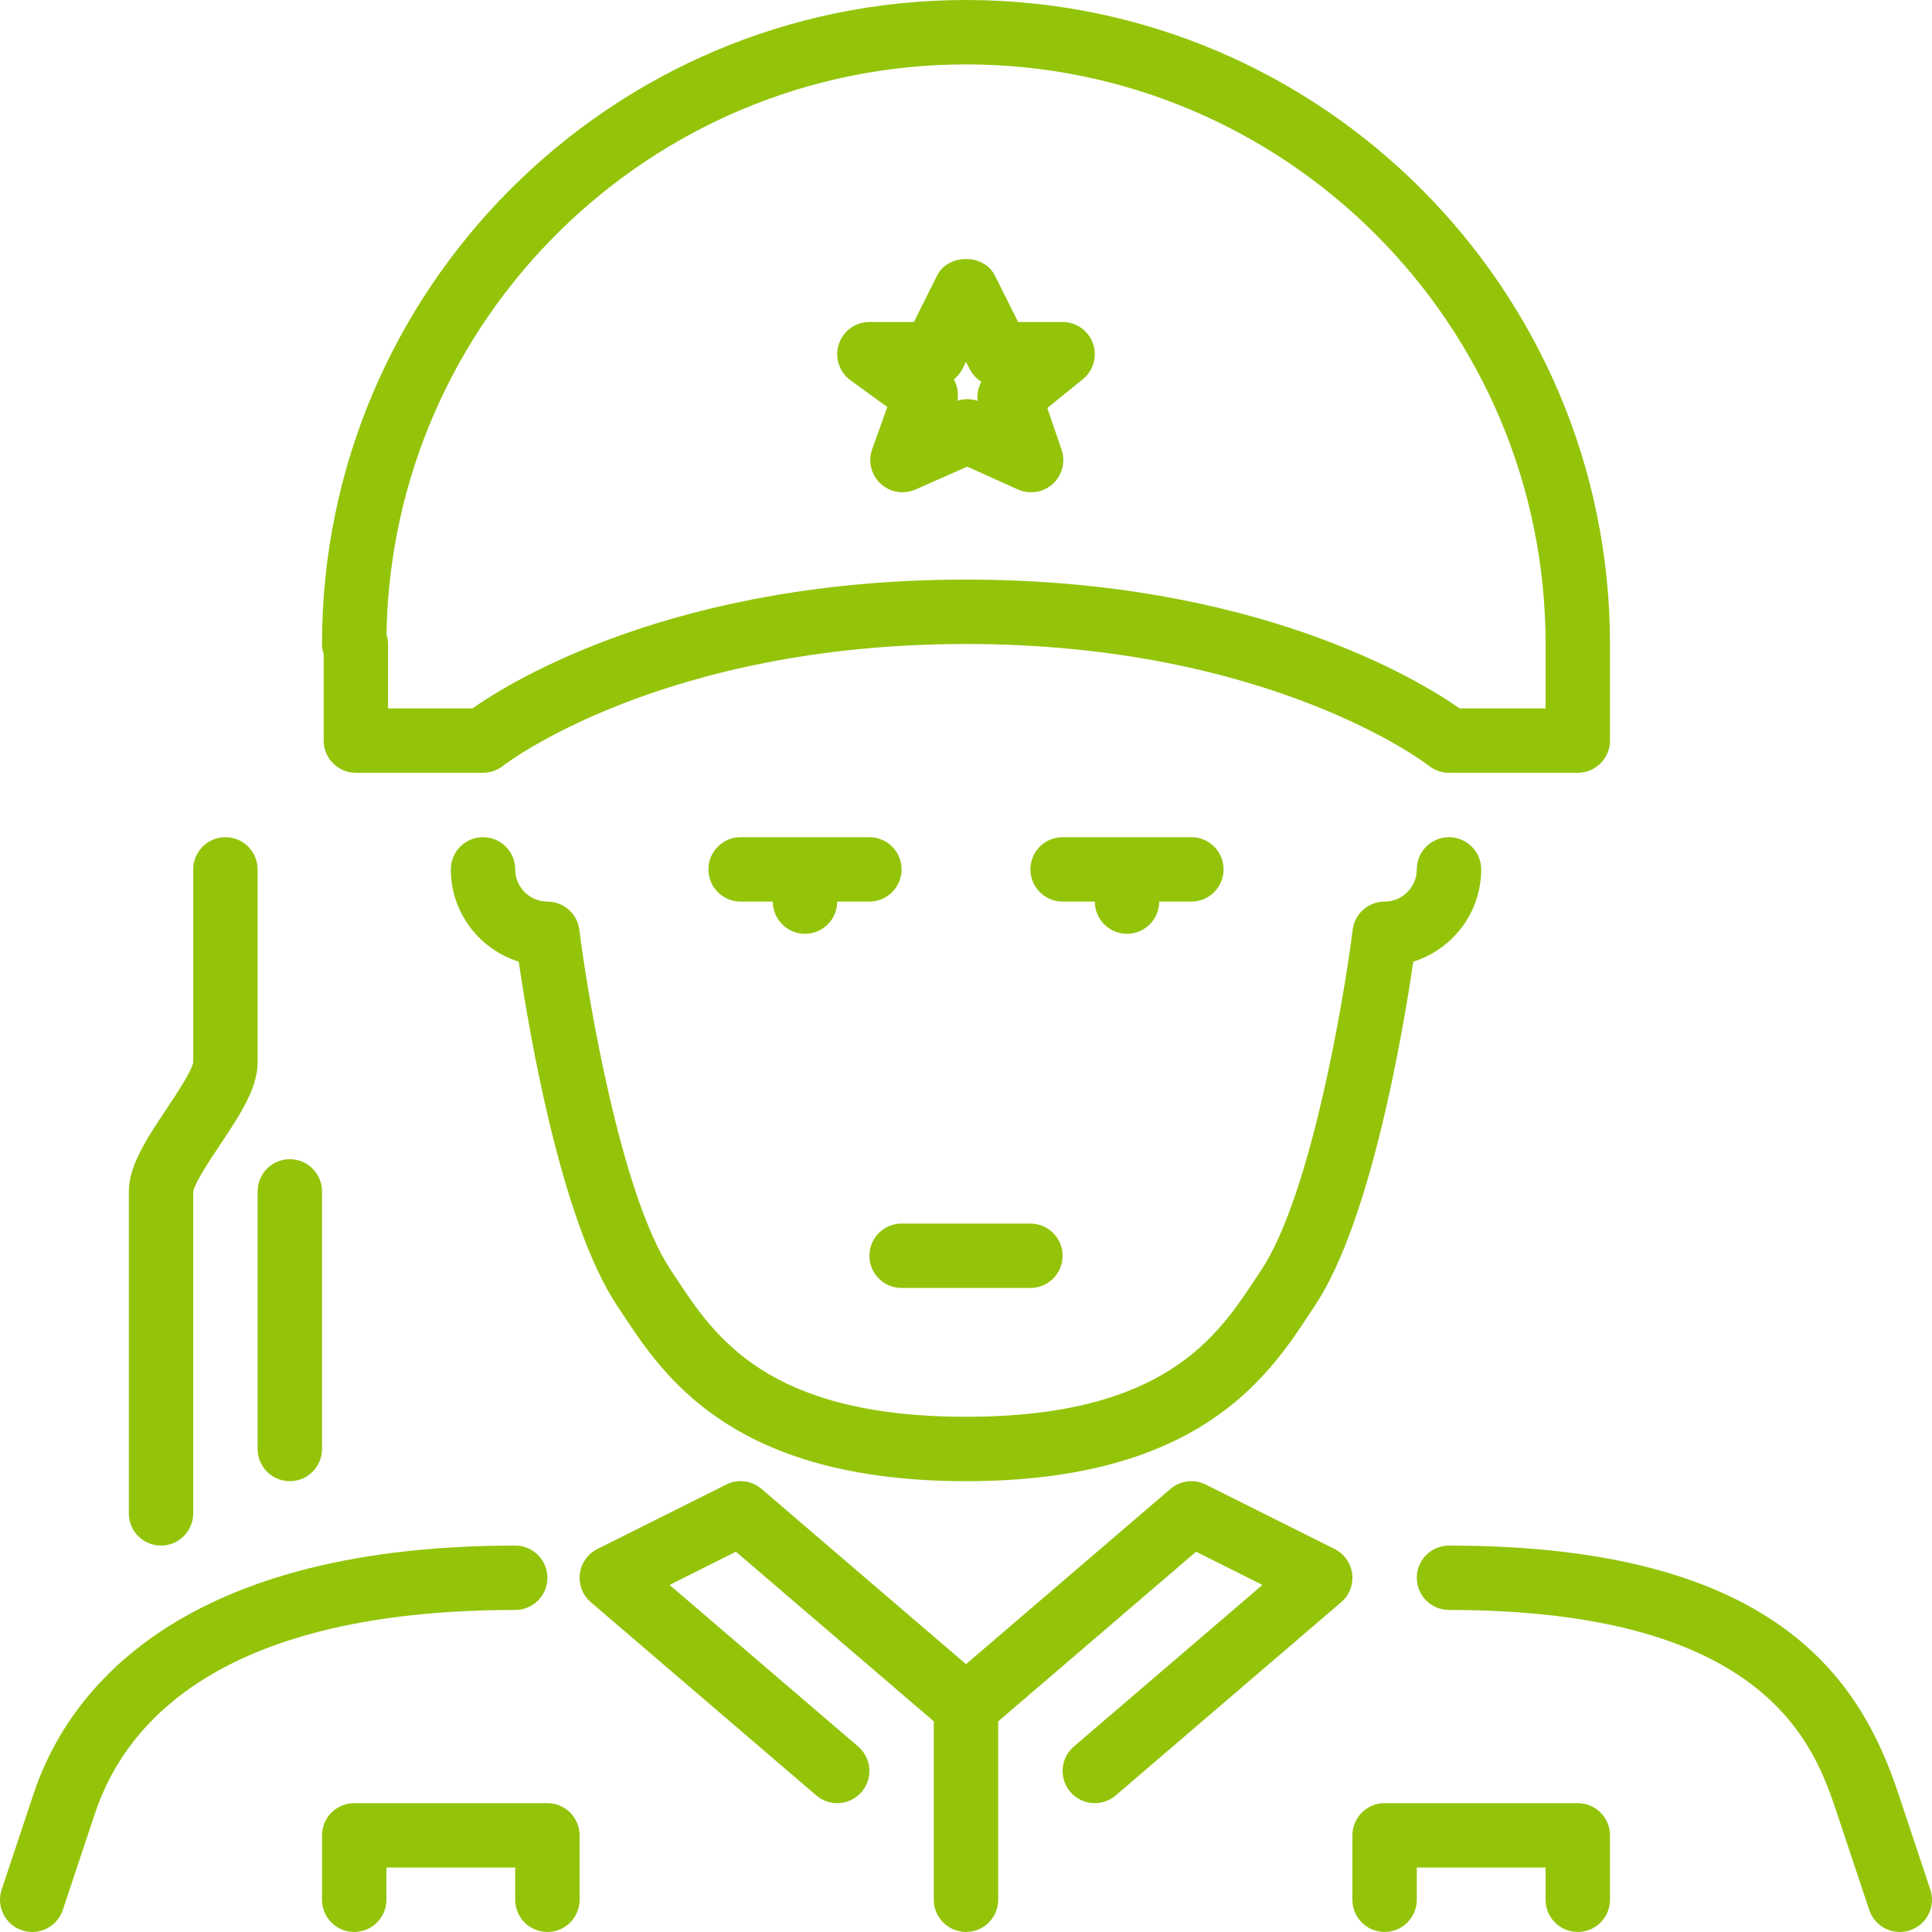
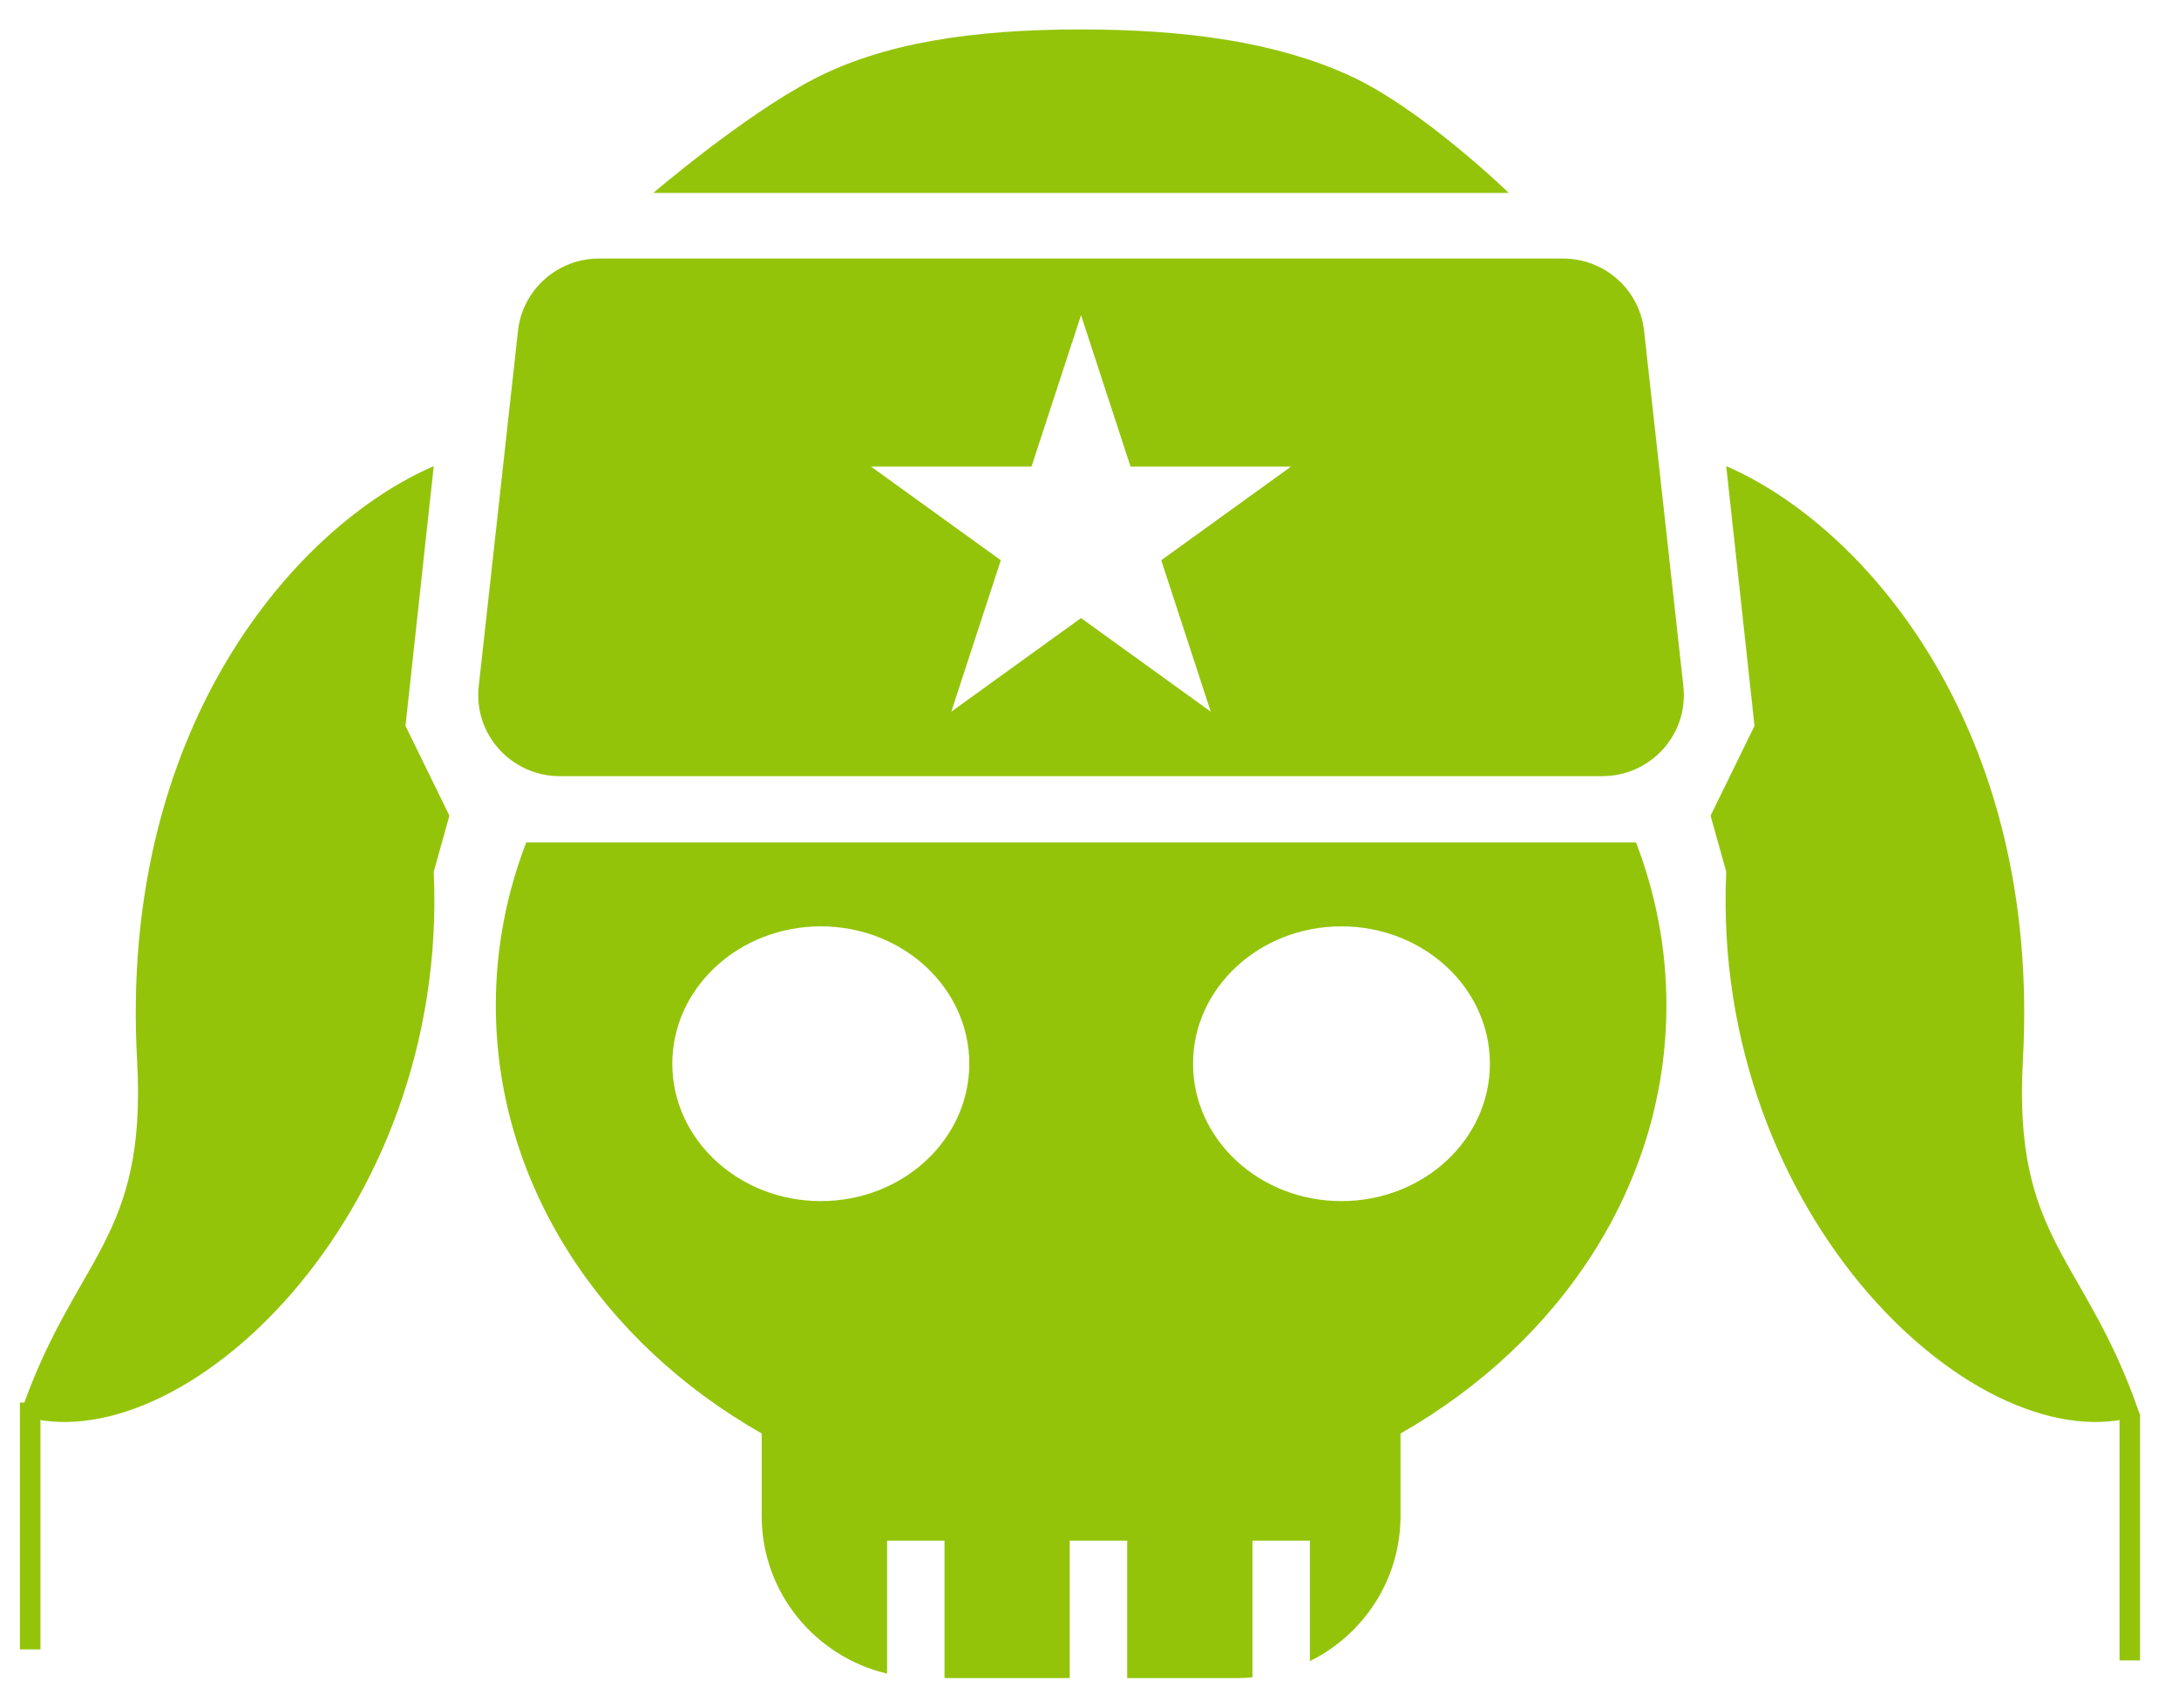
- <svg xmlns="http://www.w3.org/2000/svg" fill="#93C40A" height="800px" width="800px" version="1.1" id="Layer_1" viewBox="0 0 512.011 512.011" xml:space="preserve">
-   <g id="SVGRepo_bgCarrier" stroke-width="0" />
-   <g id="SVGRepo_tracerCarrier" stroke-linecap="round" stroke-linejoin="round" />
-   <g id="SVGRepo_iconCarrier">
-     <g>
-       <g>
-         <g>
-           <path d="M85.774,196.268c0,4.71,3.814,8.533,8.533,8.533h33.698c1.92,0,3.806-0.666,5.308-1.852 c0.41-0.324,41.813-32.282,122.692-32.282s122.283,31.957,122.667,32.265c1.519,1.212,3.396,1.869,5.333,1.869h34.133 c4.71,0,8.533-3.823,8.533-8.533v-25.6c0-94.106-76.561-170.667-170.667-170.667S85.339,76.563,85.339,170.668 c0,0.896,0.154,1.758,0.435,2.569V196.268z M256.006,17.068c84.693,0,153.6,68.907,153.6,153.6v17.067h-22.801 c-10.641-7.467-54.059-34.133-130.799-34.133s-120.158,26.667-130.799,34.133h-22.366v-17.067c0-0.87-0.145-1.715-0.418-2.509 C103.771,84.618,172.149,17.068,256.006,17.068z" />
-           <path d="M418.139,477.868h-51.2c-4.71,0-8.533,3.823-8.533,8.533v17.067c0,4.71,3.823,8.533,8.533,8.533s8.533-3.823,8.533-8.533 v-8.533h34.133v8.533c0,4.71,3.823,8.533,8.533,8.533s8.533-3.823,8.533-8.533v-17.067 C426.672,481.691,422.849,477.868,418.139,477.868z" />
-           <path d="M238.939,324.268c-4.71,0-8.533,3.823-8.533,8.533c0,4.71,3.823,8.533,8.533,8.533h34.133 c4.71,0,8.533-3.823,8.533-8.533c0-4.71-3.823-8.533-8.533-8.533H238.939z" />
-           <path d="M225.388,100.772l9.762,7.091l-4.011,11.187c-1.152,3.217-0.273,6.801,2.227,9.131c1.604,1.493,3.695,2.278,5.803,2.278 c1.178,0,2.347-0.239,3.465-0.734l13.696-6.067l13.423,6.05c3.098,1.391,6.733,0.819,9.25-1.468 c2.509-2.295,3.43-5.854,2.33-9.071l-3.772-11.042l9.412-7.629c2.807-2.27,3.883-6.076,2.68-9.481 c-1.212-3.405-4.429-5.683-8.047-5.683h-11.793l-6.178-12.348c-2.884-5.786-12.373-5.786-15.266,0l-6.17,12.348h-11.793 c-3.695,0-6.972,2.381-8.115,5.897C221.147,94.747,222.401,98.604,225.388,100.772z M255.11,97.683l0.896-1.801l0.896,1.801 c0.734,1.459,1.843,2.637,3.174,3.456c-0.845,1.544-1.203,3.319-0.998,5.086c-0.879-0.29-1.801-0.444-2.722-0.444 c-0.879,0-1.766,0.137-2.611,0.41c0.341-1.954-0.008-3.951-0.956-5.641C253.736,99.782,254.538,98.817,255.11,97.683z" />
-           <path d="M290.139,238.935c0,4.71,3.823,8.533,8.533,8.533s8.533-3.823,8.533-8.533h8.533c4.71,0,8.533-3.823,8.533-8.533 s-3.823-8.533-8.533-8.533h-34.133c-4.71,0-8.533,3.823-8.533,8.533s3.823,8.533,8.533,8.533H290.139z" />
-           <path d="M511.571,500.772l-8.533-25.6c-10.189-30.532-32.93-65.57-119.031-65.57c-4.71,0-8.533,3.823-8.533,8.533 s3.823,8.533,8.533,8.533c84.847,0,96.998,36.403,102.835,53.897l8.533,25.6c1.195,3.575,4.523,5.845,8.098,5.845 c0.887,0,1.801-0.145,2.697-0.444C510.64,510.073,513.064,505.243,511.571,500.772z" />
-           <path d="M177.772,336.599c-13.073-19.601-21.922-71.748-24.235-90.189c-0.529-4.275-4.164-7.475-8.465-7.475 c-4.702,0-8.533-3.831-8.533-8.533c0-4.71-3.823-8.533-8.533-8.533s-8.533,3.823-8.533,8.533 c0,11.469,7.586,21.205,18.005,24.448c2.62,17.937,11.11,68.736,26.095,91.221l1.348,2.039 c10.957,16.614,29.286,44.424,91.085,44.424s80.128-27.81,91.085-44.424l1.348-2.039c14.984-22.485,23.475-73.284,26.095-91.221 c10.419-3.243,18.005-12.979,18.005-24.448c0-4.71-3.823-8.533-8.533-8.533c-4.71,0-8.533,3.823-8.533,8.533 c0,4.702-3.831,8.533-8.533,8.533c-4.301,0-7.936,3.2-8.465,7.475c-2.304,18.432-11.153,70.571-24.235,90.189l-1.399,2.116 c-10.223,15.514-24.226,36.753-76.834,36.753c-52.608,0-66.611-21.239-76.834-36.753L177.772,336.599z" />
-           <path d="M145.072,418.135c0-4.71-3.823-8.533-8.533-8.533c-91.947,0-119.39,41.079-127.565,65.57l-8.533,25.6 c-1.493,4.471,0.93,9.301,5.402,10.795c0.896,0.299,1.809,0.444,2.697,0.444c3.576,0,6.903-2.27,8.098-5.845l8.533-25.6 c8.201-24.585,34.185-53.897,111.369-53.897C141.249,426.668,145.072,422.845,145.072,418.135z" />
-           <path d="M230.406,221.868h-34.133c-4.71,0-8.533,3.823-8.533,8.533s3.823,8.533,8.533,8.533h8.533 c0,4.71,3.823,8.533,8.533,8.533c4.71,0,8.533-3.823,8.533-8.533h8.533c4.71,0,8.533-3.823,8.533-8.533 S235.116,221.868,230.406,221.868z" />
-           <path d="M145.072,477.868h-51.2c-4.71,0-8.533,3.823-8.533,8.533v17.067c0,4.71,3.823,8.533,8.533,8.533 c4.71,0,8.533-3.823,8.533-8.533v-8.533h34.133v8.533c0,4.71,3.823,8.533,8.533,8.533s8.533-3.823,8.533-8.533v-17.067 C153.606,481.691,149.783,477.868,145.072,477.868z" />
-           <path d="M42.672,409.602c4.71,0,8.533-3.823,8.533-8.533V315.88c0.273-2.236,4.548-8.653,7.1-12.476 c5.129-7.689,9.967-14.95,9.967-21.803v-51.2c0-4.71-3.823-8.533-8.533-8.533s-8.533,3.823-8.533,8.533v51.055 c-0.273,2.236-4.548,8.653-7.1,12.476c-5.129,7.689-9.967,14.95-9.967,21.803v85.333 C34.139,405.779,37.962,409.602,42.672,409.602z" />
-           <path d="M358.346,417.102c-0.35-2.842-2.099-5.316-4.659-6.596l-34.133-17.067c-3.063-1.536-6.75-1.084-9.37,1.152 l-54.178,46.438l-54.178-46.438c-2.611-2.244-6.315-2.688-9.37-1.152l-34.133,17.067c-2.56,1.28-4.309,3.755-4.659,6.596 c-0.341,2.833,0.751,5.666,2.918,7.518l59.733,51.191c1.613,1.382,3.584,2.057,5.547,2.057c2.406,0,4.796-1.015,6.485-2.978 c3.072-3.584,2.654-8.969-0.922-12.032l-49.98-42.829l17.579-8.798l52.446,44.962v47.275c0,4.71,3.823,8.533,8.533,8.533 s8.533-3.823,8.533-8.533v-47.275l52.446-44.962l17.579,8.798l-49.98,42.829c-3.575,3.063-3.994,8.448-0.922,12.032 c1.681,1.963,4.079,2.978,6.477,2.978c1.971,0,3.942-0.674,5.555-2.057l59.733-51.191 C357.595,422.768,358.687,419.935,358.346,417.102z" />
-           <path d="M68.272,384.001c0,4.71,3.823,8.533,8.533,8.533s8.533-3.823,8.533-8.533v-68.267c0-4.71-3.823-8.533-8.533-8.533 s-8.533,3.823-8.533,8.533V384.001z" />
-         </g>
-       </g>
-     </g>
-   </g>
+ <svg xmlns="http://www.w3.org/2000/svg" width="37" height="29" viewBox="0 0 37 29" fill="none">
+   <path fill-rule="evenodd" clip-rule="evenodd" d="M27.78 14.307C28.114 15.176 28.296 16.107 28.296 17.074C28.296 20.119 26.499 22.797 23.781 24.346V25.747C23.781 26.827 23.154 27.762 22.242 28.212V26.165H21.267V28.487C21.182 28.495 21.096 28.5 21.01 28.5H19.14V26.165H18.164V28.5H16.038V26.165H15.063V28.424C13.842 28.136 12.934 27.047 12.934 25.747V24.346C10.216 22.797 8.42 20.119 8.419 17.074C8.419 16.107 8.601 15.176 8.936 14.307H27.78ZM13.938 15.733C12.545 15.733 11.416 16.778 11.416 18.066C11.416 19.354 12.546 20.399 13.938 20.399C15.329 20.399 16.458 19.354 16.459 18.066C16.458 16.778 15.33 15.733 13.938 15.733ZM22.778 15.733C21.386 15.733 20.258 16.778 20.258 18.066C20.258 19.354 21.386 20.399 22.778 20.399C24.17 20.399 25.299 19.354 25.299 18.066C25.299 16.778 24.171 15.733 22.778 15.733Z" fill="#93C40A" />
+   <path d="M36.338 28.2H35.99V24.008H36.338V28.2Z" fill="#93C40A" />
+   <path d="M0.687 28.013H0.338V23.821H0.687V28.013Z" fill="#93C40A" />
+   <path fill-rule="evenodd" clip-rule="evenodd" d="M26.54 4.391C27.246 4.391 27.84 4.919 27.917 5.617L28.584 11.656C28.674 12.47 28.032 13.182 27.207 13.182H9.507C8.682 13.182 8.039 12.471 8.129 11.656L8.796 5.617C8.873 4.919 9.466 4.391 10.173 4.391H26.54ZM17.515 7.925H14.791L16.994 9.515L16.153 12.087L18.356 10.497L20.559 12.087L19.718 9.515L21.921 7.925H19.197L18.356 5.352L17.515 7.925Z" fill="#93C40A" />
+   <path d="M18.343 0.5C20.157 0.5 21.665 0.717 22.904 1.278C24.141 1.839 25.62 3.277 25.62 3.277H11.093C11.093 3.277 12.619 1.969 13.809 1.348C14.999 0.726 16.528 0.5 18.343 0.5Z" fill="#93C40A" />
+   <path d="M6.885 12.328L7.631 13.853L7.365 14.805C7.631 20.696 3.025 24.912 0.338 24.035C1.257 21.331 2.499 21.093 2.328 18.009C2.014 12.357 5.021 8.93 7.365 7.917L6.885 12.328Z" fill="#93C40A" />
+   <path d="M29.312 7.917C31.655 8.93 34.663 12.357 34.349 18.009C34.178 21.093 35.42 21.332 36.338 24.035C33.651 24.912 29.046 20.696 29.312 14.805L29.046 13.853L29.792 12.328L29.312 7.917Z" fill="#93C40A" />
</svg>
